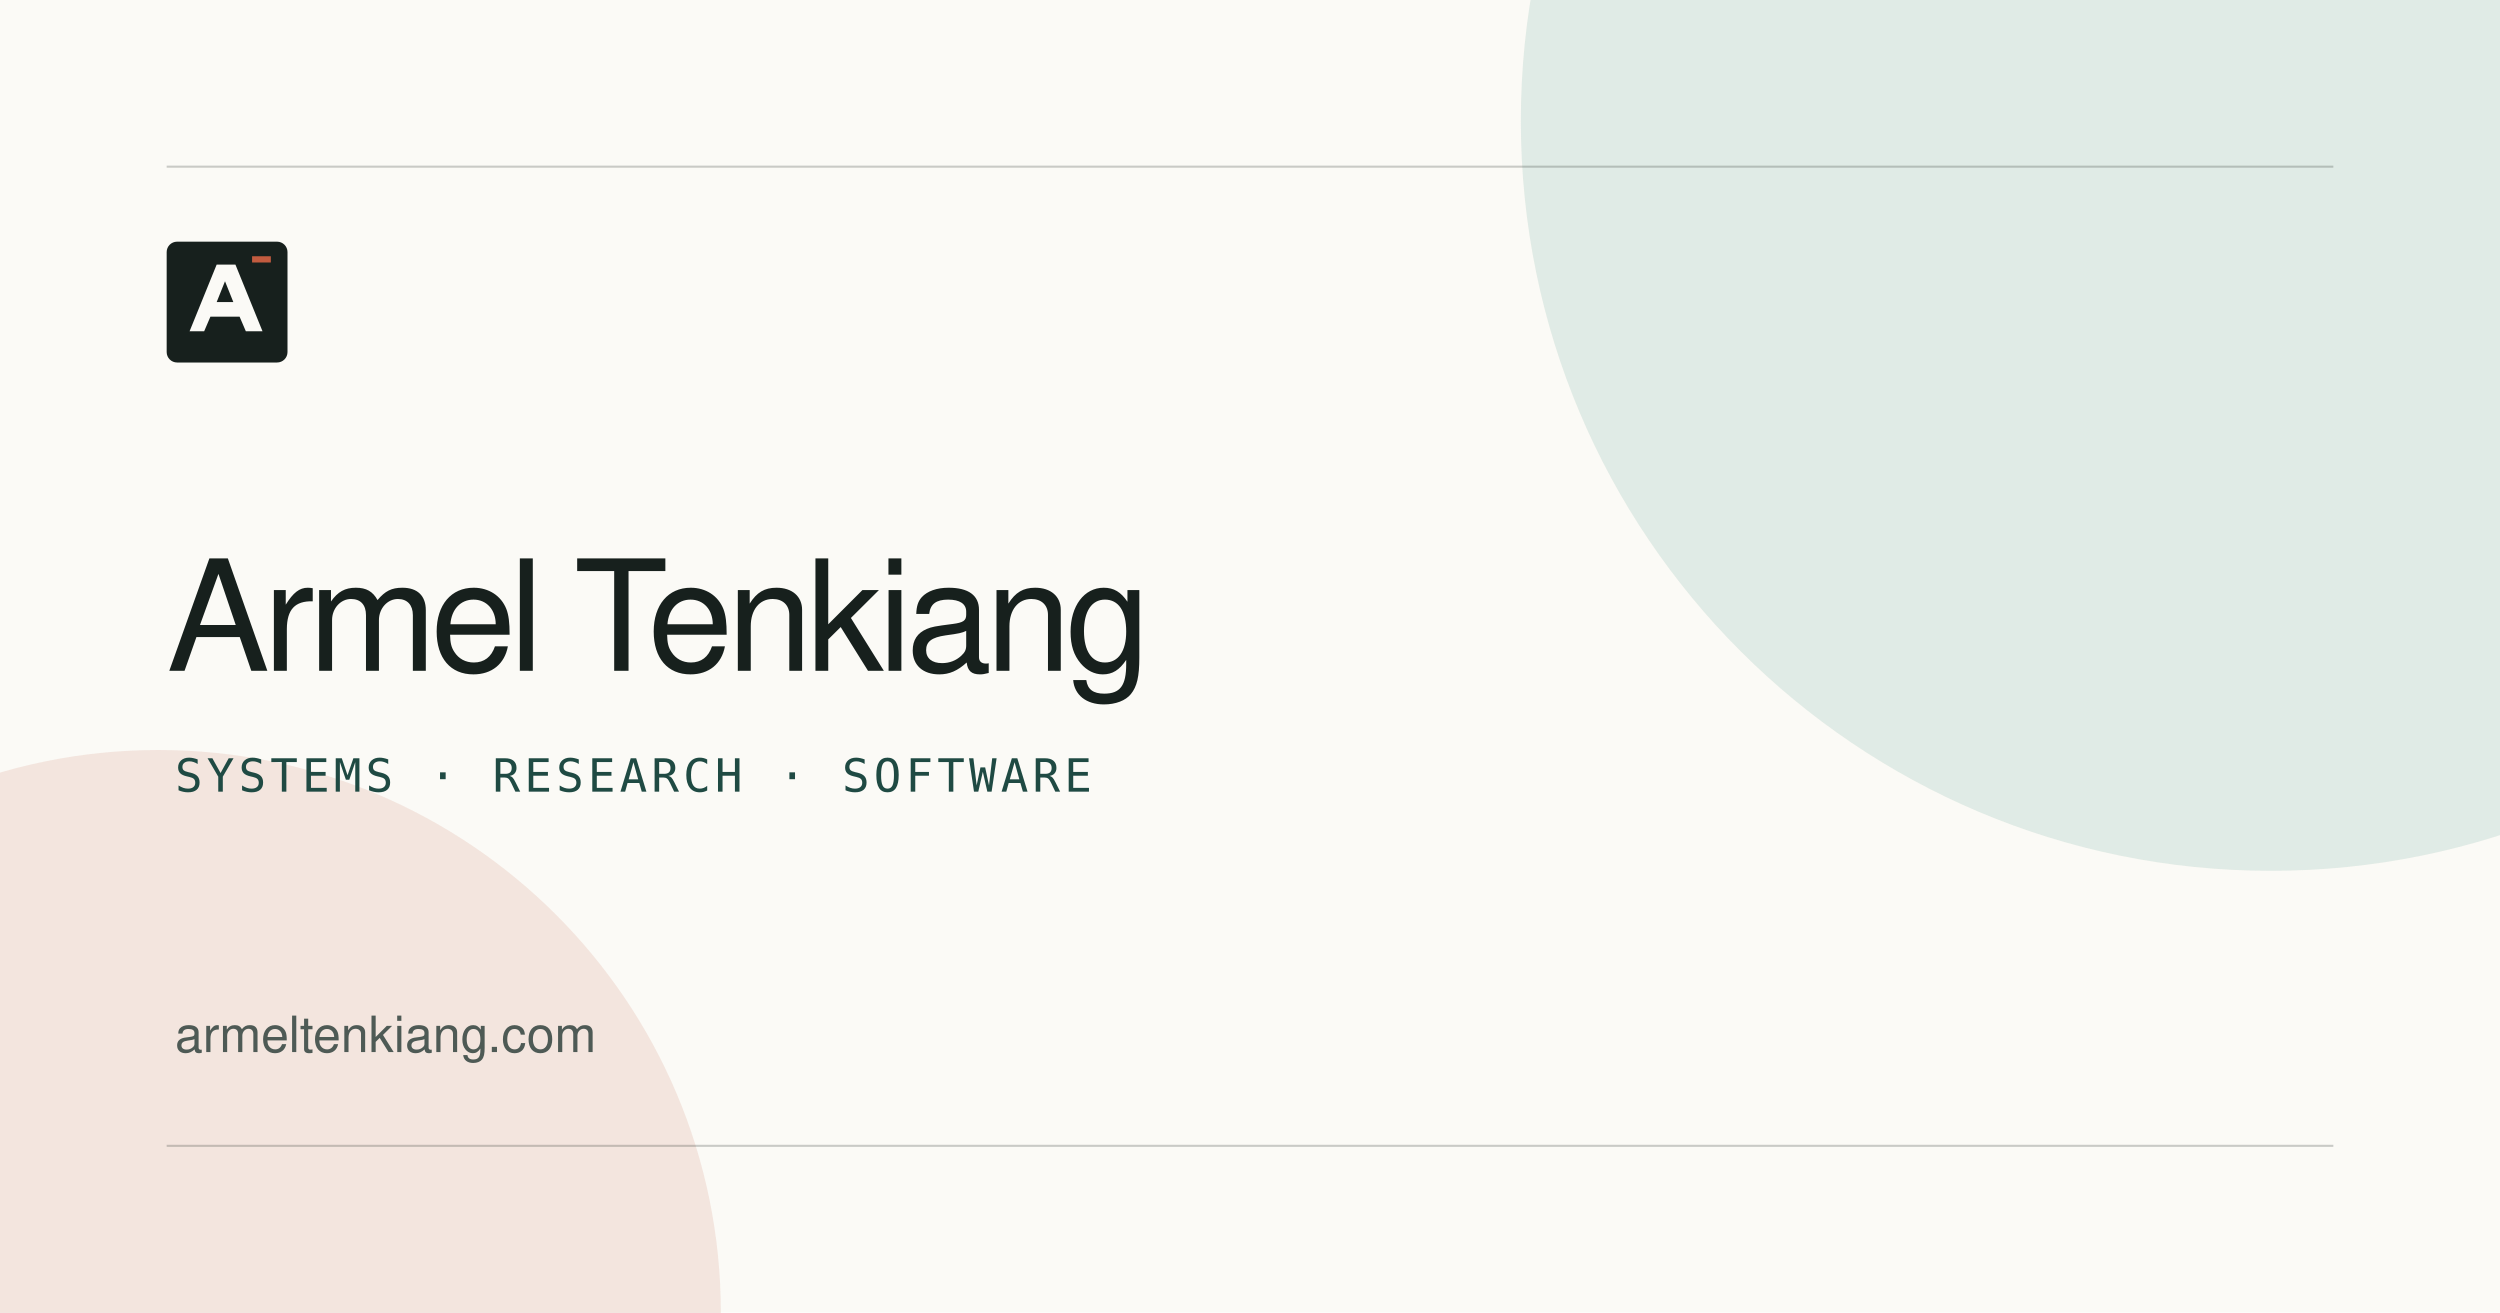
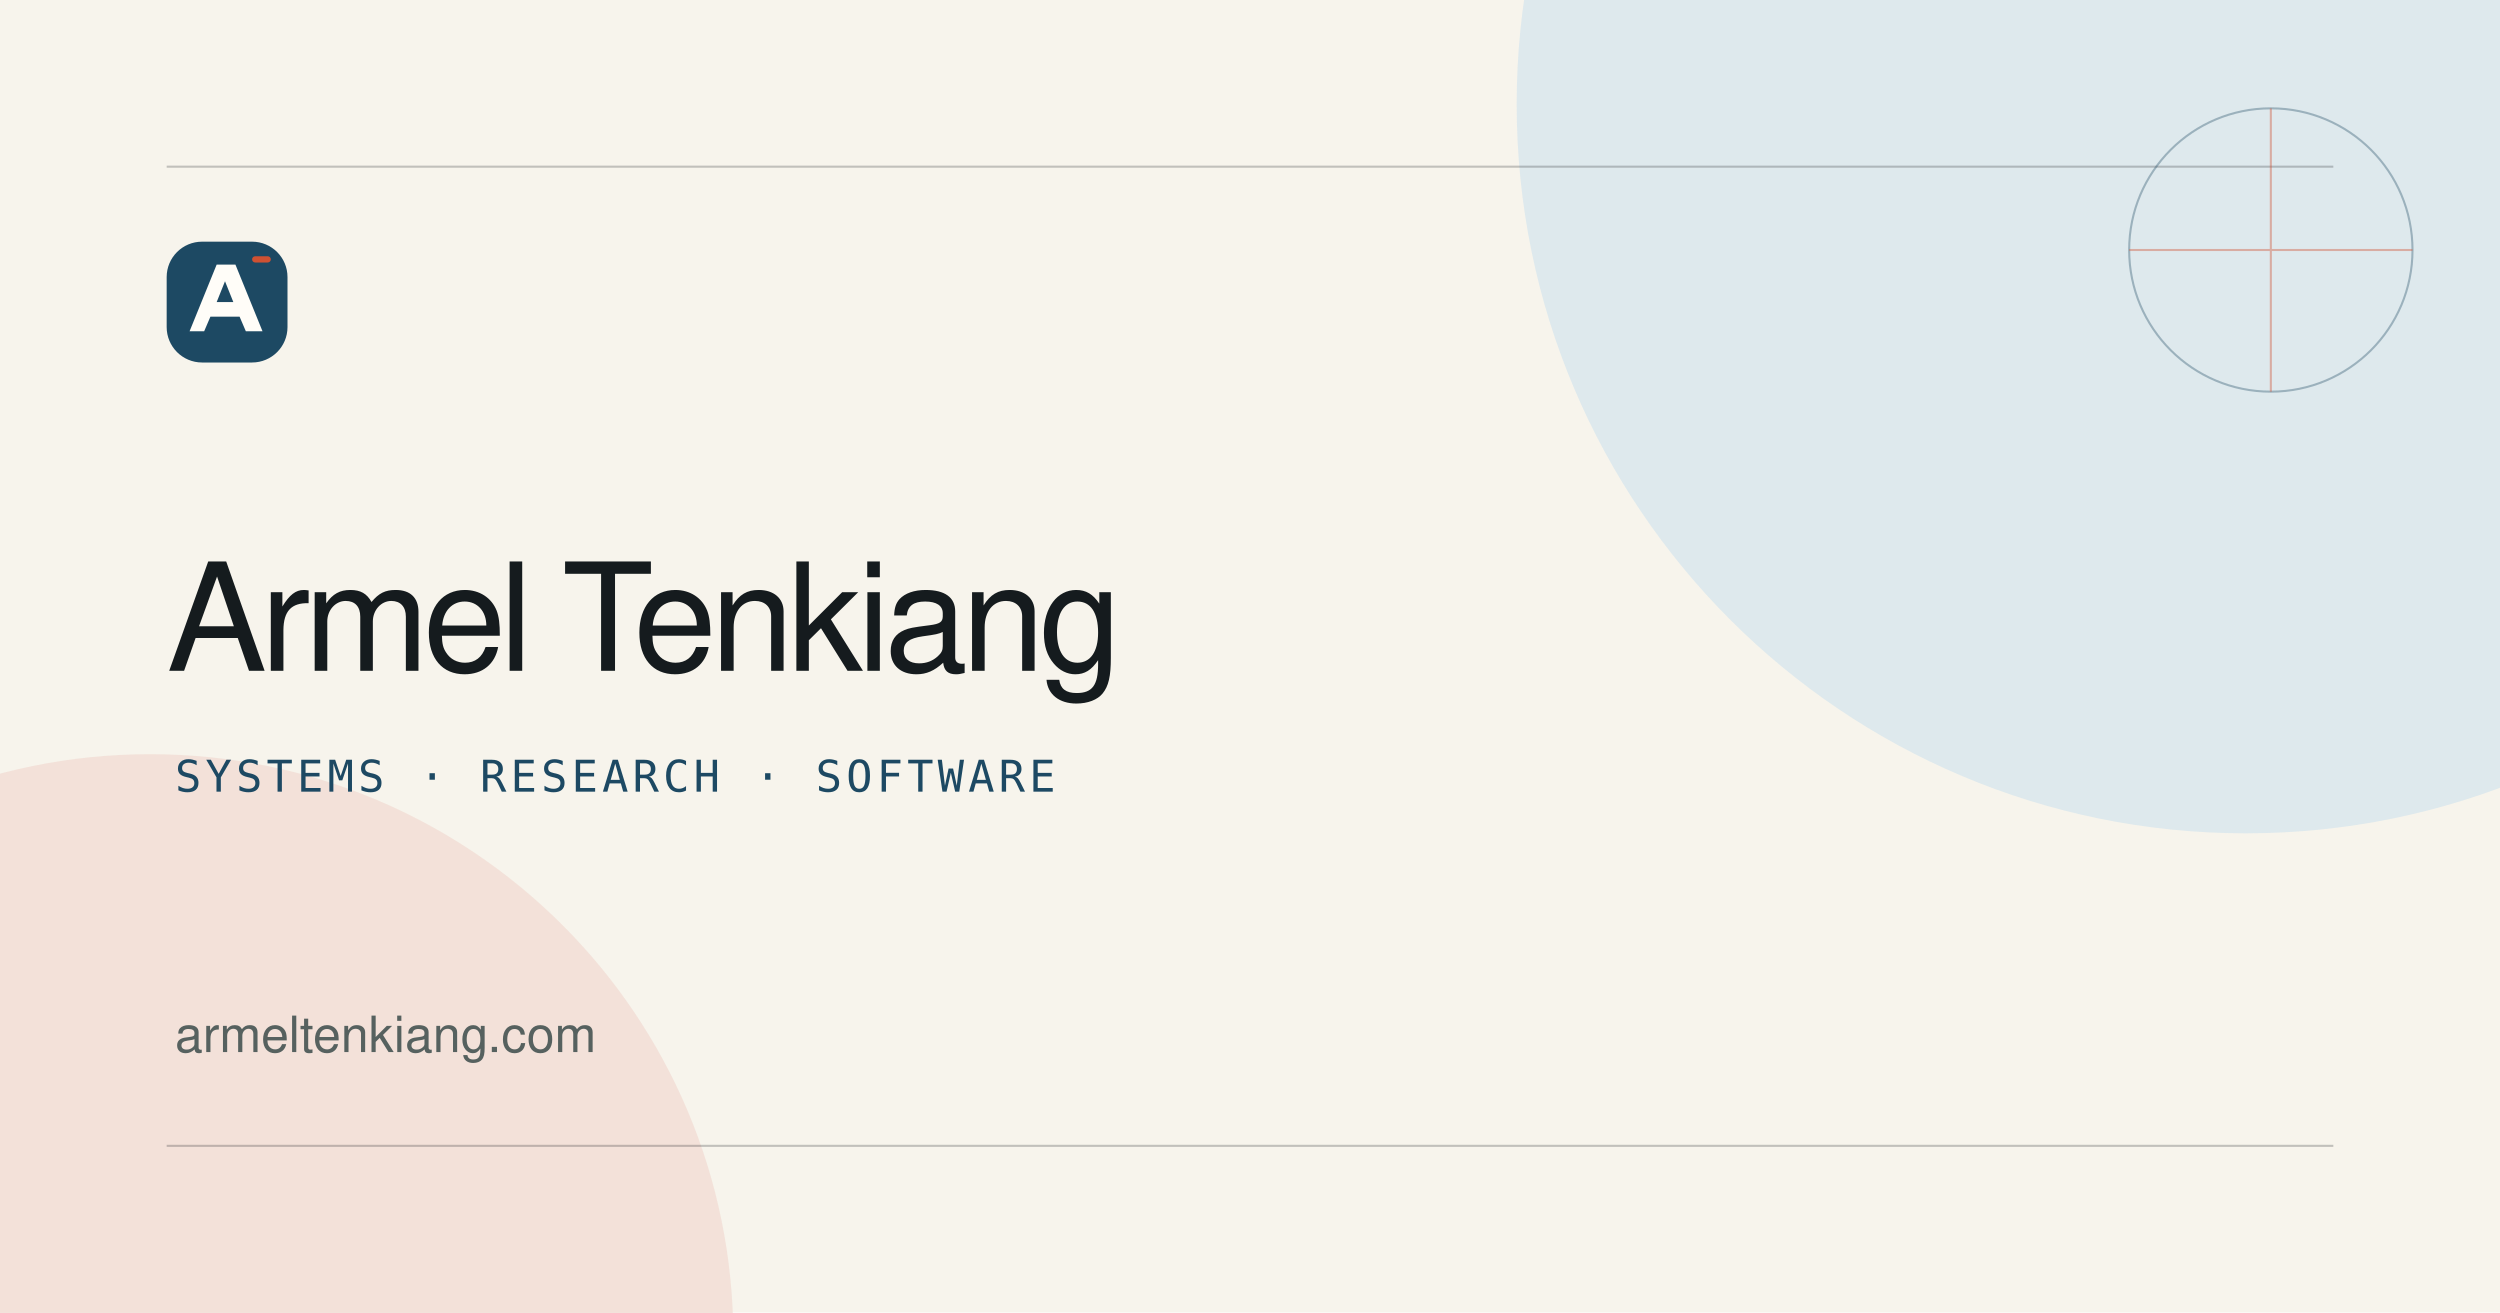
<svg xmlns="http://www.w3.org/2000/svg" viewBox="0 0 1200 630" role="img" aria-labelledby="title desc">
-   <rect width="1200" height="630" fill="#fbfaf6" />
-   <circle cx="1090" cy="58" r="360" fill="#dce8e2" opacity=".84" />
-   <circle cx="76" cy="630" r="270" fill="#f0ddd5" opacity=".72" />
-   <path d="M80 80h1040M80 550h1040" stroke="#17201d" stroke-opacity=".22" />
-   <rect x="80" y="116" width="58" height="58" rx="5" fill="#17201d" />
-   <path fill="#fbfaf6" fill-rule="evenodd" d="m91 159 13-32h9l13 32h-8l-3-7h-14l-3 7h-7Zm13-14h8l-4-10-4 10Z" />
-   <rect x="121" y="123" width="9" height="3" fill="#c25b3f" />
-   <text x="80" y="322" fill="#17201d" font-family="IBM Plex Sans, Helvetica, sans-serif" font-size="74" font-weight="500" letter-spacing="-3">Armel Tenkiang</text>
-   <text x="84" y="380" fill="#1f4a43" font-family="IBM Plex Mono, Menlo, monospace" font-size="22" letter-spacing="2">SYSTEMS · RESEARCH · SOFTWARE</text>
-   <text x="84" y="505" fill="#4e5a55" font-family="IBM Plex Sans, Helvetica, sans-serif" font-size="24">armeltenkiang.com</text>
+   <rect width="1200" height="630" fill="#f7f4ec" />
+   <circle cx="1078" cy="50" r="350" fill="#dce8ed" opacity=".92" />
+   <circle cx="72" cy="642" r="280" fill="#f2dfd7" opacity=".86" />
+   <path d="M80 80h1040M80 550h1040" stroke="#151b1e" stroke-opacity=".24" />
+   <circle cx="1090" cy="120" r="68" fill="none" stroke="#1d4963" stroke-opacity=".35" />
+   <path d="M1022 120h136M1090 52v136" stroke="#cf5132" stroke-opacity=".4" />
+   <rect x="80" y="116" width="58" height="58" rx="17" fill="#1d4963" />
+   <path fill="#fffdf8" fill-rule="evenodd" d="m91 159 13-32h9l13 32h-8l-3-7h-14l-3 7h-7Zm13-14h8l-4-10-4 10Z" />
+   <rect x="121" y="123" width="9" height="3" rx="1.5" fill="#cf5132" />
+   <text x="80" y="322" fill="#151b1e" font-family="Hanken Grotesk, Helvetica, sans-serif" font-size="72" font-weight="500" letter-spacing="-3">Armel Tenkiang</text>
+   <text x="84" y="380" fill="#1d4963" font-family="Fragment Mono, Menlo, monospace" font-size="21" letter-spacing="2">SYSTEMS · RESEARCH · SOFTWARE</text>
+   <text x="84" y="505" fill="#56615f" font-family="Hanken Grotesk, Helvetica, sans-serif" font-size="24">armeltenkiang.com</text>
</svg>
